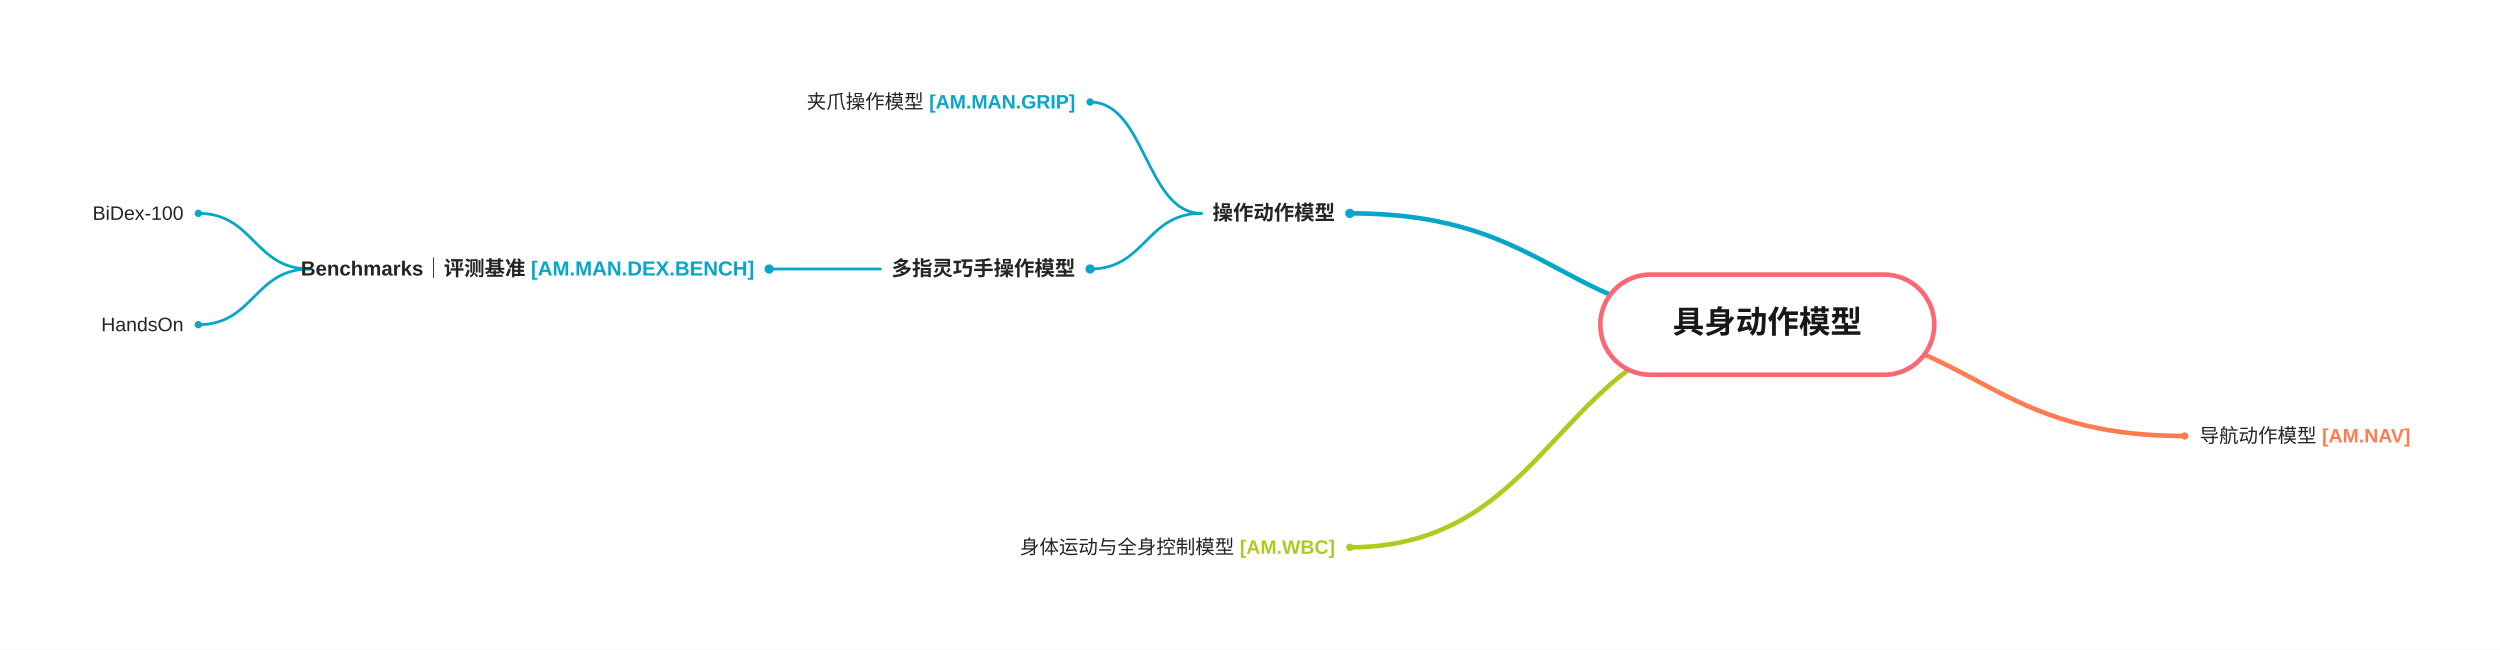
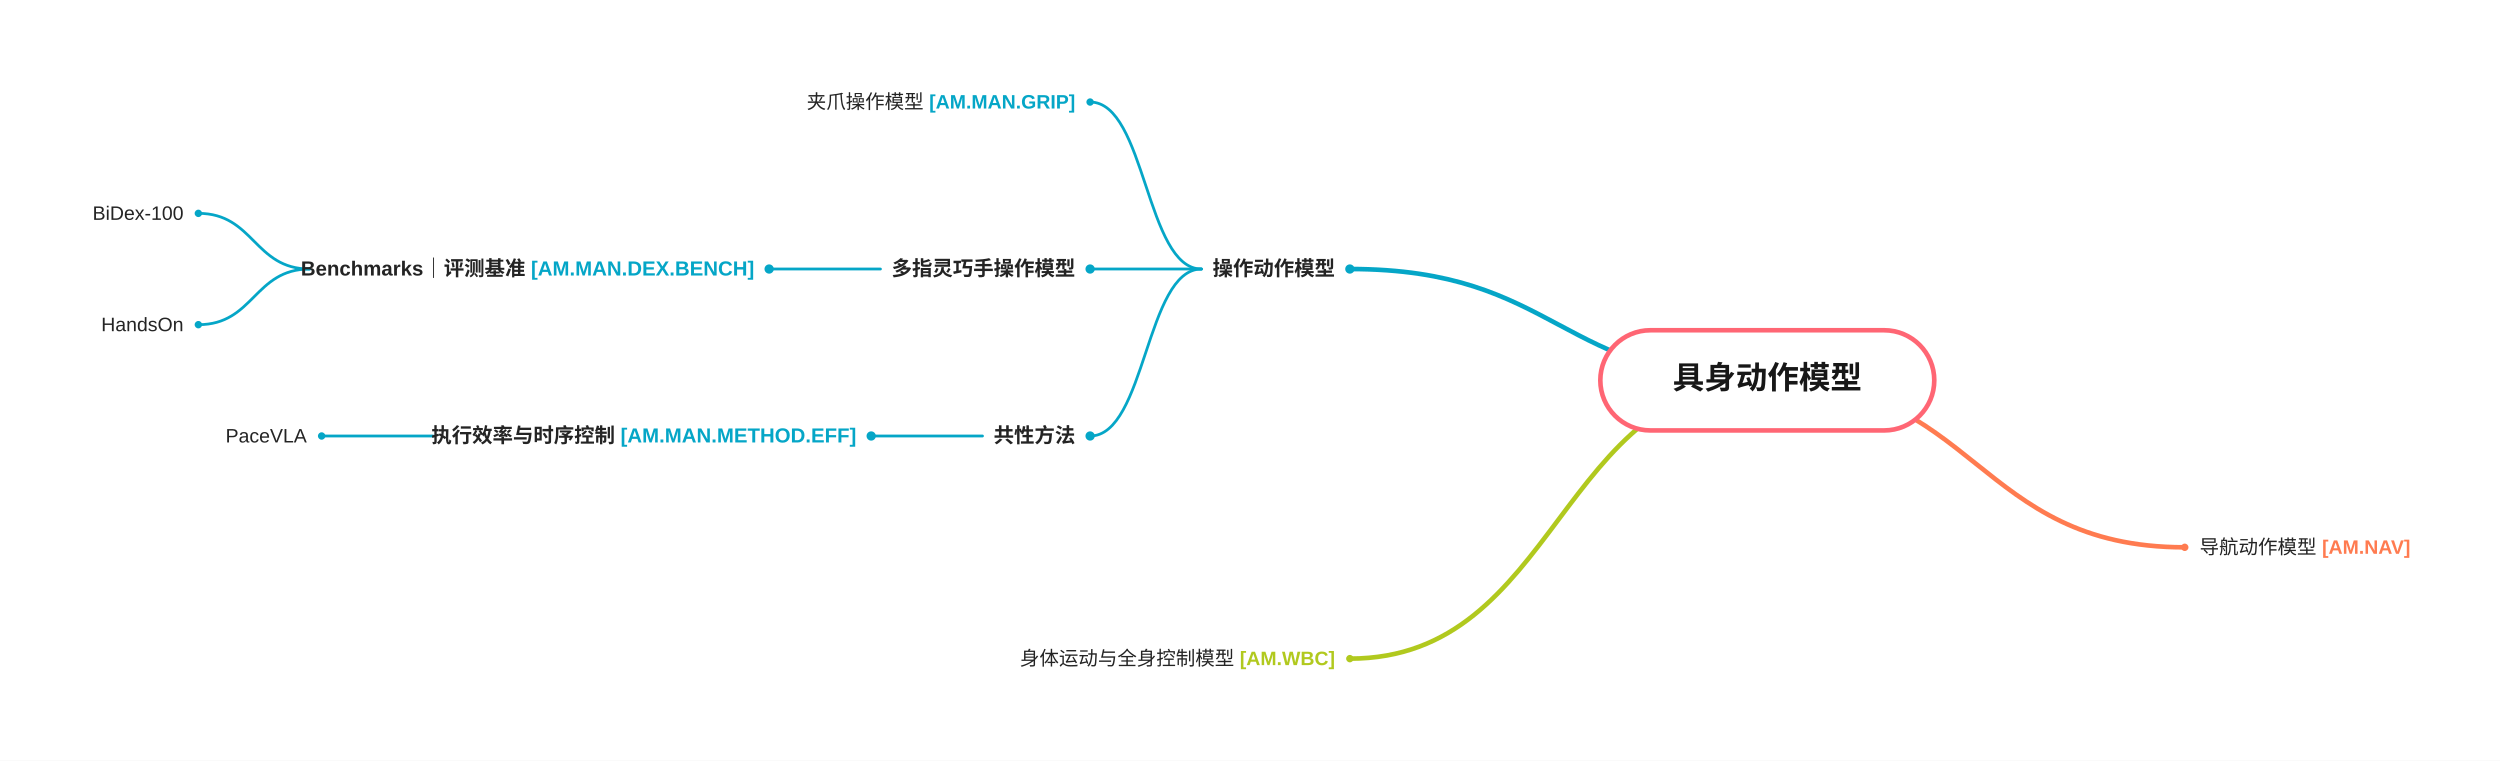
- <svg xmlns="http://www.w3.org/2000/svg" viewBox="-105.12 0 2694.96 700" role="img" aria-labelledby="title desc">
-   <rect x="-105.12" width="2694.96" height="700" fill="#ffffff" />
+ <svg xmlns="http://www.w3.org/2000/svg" viewBox="-105.12 0 2694.96 820" role="img" aria-labelledby="title desc">
+   <rect x="-105.12" width="2694.96" height="820" fill="#ffffff" />
  <g fill="none" stroke-linecap="round" stroke-linejoin="round">
-     <path d="M 1800 350.0 C 1575.0 350.0, 1575.0 230.0, 1350 230.0" stroke="#05a6c7" stroke-width="5" />
-     <path d="M 1190 230.0 C 1130.0 230.0, 1130.0 110, 1070 110" stroke="#05a6c7" stroke-width="3" />
-     <path d="M 1190 230.0 C 1130.0 230.0, 1130.0 290.0, 1070 290.0" stroke="#05a6c7" stroke-width="3" />
+     <path d="M 1800 410.0 C 1575.0 410.0, 1575.0 290.0, 1350 290.0" stroke="#05a6c7" stroke-width="5" />
+     <path d="M 1190 290.0 C 1130.0 290.0, 1130.0 110, 1070 110" stroke="#05a6c7" stroke-width="3" />
+     <path d="M 1190 290.0 C 1130.0 290.0, 1130.0 290.0, 1070 290.0" stroke="#05a6c7" stroke-width="3" />
    <path d="M 844 290.0 C 784.0 290.0, 784.0 290.0, 724 290.0" stroke="#05a6c7" stroke-width="3" />
    <path d="M 228.72 290.0 C 168.72 290.0, 168.72 230, 108.72 230" stroke="#05a6c7" stroke-width="3" />
    <path d="M 228.72 290.0 C 168.72 290.0, 168.72 350, 108.72 350" stroke="#05a6c7" stroke-width="3" />
-     <path d="M 1800 350.0 C 2025.0 350.0, 2025.0 470, 2250 470" stroke="#ff7b50" stroke-width="5" />
-     <path d="M 1800 350.0 C 1575.0 350.0, 1575.0 590, 1350 590" stroke="#b1c91e" stroke-width="5" />
+     <path d="M 1190 290.0 C 1130.0 290.0, 1130.0 470.0, 1070 470.0" stroke="#05a6c7" stroke-width="3" />
+     <path d="M 954 470.0 C 894.0 470.0, 894.0 470.0, 834 470.0" stroke="#05a6c7" stroke-width="3" />
+     <path d="M 361.6 470.0 C 301.6 470.0, 301.6 470, 241.6 470" stroke="#05a6c7" stroke-width="3" />
+     <path d="M 1800 410.0 C 2025.0 410.0, 2025.0 590, 2250 590" stroke="#ff7b50" stroke-width="5" />
+     <path d="M 1800 410.0 C 1575.0 410.0, 1575.0 710, 1350 710" stroke="#b1c91e" stroke-width="5" />
  </g>
-   <circle cx="1350" cy="230.0" r="5" fill="#05a6c7" />
-   <text x="1334" y="237.0" text-anchor="end" font-family="Arial, Noto Sans CJK SC, sans-serif" font-size="22" font-weight="650" fill="#242424">操作动作模型</text>
+   <circle cx="1350" cy="290.0" r="5" fill="#05a6c7" />
+   <text x="1334" y="297.0" text-anchor="end" font-family="Arial, Noto Sans CJK SC, sans-serif" font-size="22" font-weight="650" fill="#242424">操作动作模型</text>
  <circle cx="1070" cy="110" r="4" fill="#05a6c7" />
  <text x="1054" y="117" text-anchor="end" font-family="Arial, Noto Sans CJK SC, sans-serif" font-size="21" font-weight="500" fill="#242424">夹爪操作模型<tspan dx="6" fill="#05a6c7" font-weight="650">[AM.MAN.GRIP]</tspan>
  </text>
  <circle cx="1070" cy="290.0" r="5" fill="#05a6c7" />
  <text x="1054" y="297.0" text-anchor="end" font-family="Arial, Noto Sans CJK SC, sans-serif" font-size="22" font-weight="650" fill="#242424">多指灵巧手操作模型</text>
  <circle cx="724" cy="290.0" r="5" fill="#05a6c7" />
  <text x="708" y="297.0" text-anchor="end" font-family="Arial, Noto Sans CJK SC, sans-serif" font-size="22" font-weight="650" fill="#242424">Benchmarks｜评测基准<tspan dx="6" fill="#05a6c7" font-weight="650">[AM.MAN.DEX.BENCH]</tspan>
  </text>
  <circle cx="108.72" cy="230" r="4" fill="#05a6c7" />
  <text x="92.72" y="237" text-anchor="end" font-family="Arial, Noto Sans CJK SC, sans-serif" font-size="21" font-weight="500" fill="#242424">BiDex-100</text>
  <circle cx="108.72" cy="350" r="4" fill="#05a6c7" />
  <text x="92.72" y="357" text-anchor="end" font-family="Arial, Noto Sans CJK SC, sans-serif" font-size="21" font-weight="500" fill="#242424">HandsOn</text>
-   <circle cx="2250" cy="470" r="4" fill="#ff7b50" />
-   <text x="2266" y="477" text-anchor="start" font-family="Arial, Noto Sans CJK SC, sans-serif" font-size="21" font-weight="500" fill="#242424">导航动作模型<tspan dx="6" fill="#ff7b50" font-weight="650">[AM.NAV]</tspan>
+   <circle cx="1070" cy="470.0" r="5" fill="#05a6c7" />
+   <text x="1054" y="477.0" text-anchor="end" font-family="Arial, Noto Sans CJK SC, sans-serif" font-size="22" font-weight="650" fill="#242424">共性方法</text>
+   <circle cx="834" cy="470.0" r="5" fill="#05a6c7" />
+   <text x="818" y="477.0" text-anchor="end" font-family="Arial, Noto Sans CJK SC, sans-serif" font-size="22" font-weight="650" fill="#242424">执行效率与时序控制<tspan dx="6" fill="#05a6c7" font-weight="650">[AM.MAN.METHOD.EFF]</tspan>
  </text>
-   <circle cx="1350" cy="590" r="4" fill="#b1c91e" />
-   <text x="1334" y="597" text-anchor="end" font-family="Arial, Noto Sans CJK SC, sans-serif" font-size="21" font-weight="500" fill="#242424">身体运动与全身控制模型<tspan dx="6" fill="#b1c91e" font-weight="650">[AM.WBC]</tspan>
+   <circle cx="241.6" cy="470" r="4" fill="#05a6c7" />
+   <text x="225.6" y="477" text-anchor="end" font-family="Arial, Noto Sans CJK SC, sans-serif" font-size="21" font-weight="500" fill="#242424">PaceVLA</text>
+   <circle cx="2250" cy="590" r="4" fill="#ff7b50" />
+   <text x="2266" y="597" text-anchor="start" font-family="Arial, Noto Sans CJK SC, sans-serif" font-size="21" font-weight="500" fill="#242424">导航动作模型<tspan dx="6" fill="#ff7b50" font-weight="650">[AM.NAV]</tspan>
  </text>
-   <rect x="1620.0" y="296.0" width="360" height="108" rx="54" fill="#ffffff" stroke="#ff6674" stroke-width="5" />
-   <text x="1800" y="359.0" text-anchor="middle" font-family="Arial, Noto Sans CJK SC, sans-serif" font-size="34" font-weight="700" fill="#171717">具身动作模型</text>
+   <circle cx="1350" cy="710" r="4" fill="#b1c91e" />
+   <text x="1334" y="717" text-anchor="end" font-family="Arial, Noto Sans CJK SC, sans-serif" font-size="21" font-weight="500" fill="#242424">身体运动与全身控制模型<tspan dx="6" fill="#b1c91e" font-weight="650">[AM.WBC]</tspan>
+   </text>
+   <rect x="1620.0" y="356.0" width="360" height="108" rx="54" fill="#ffffff" stroke="#ff6674" stroke-width="5" />
+   <text x="1800" y="419.0" text-anchor="middle" font-family="Arial, Noto Sans CJK SC, sans-serif" font-size="34" font-weight="700" fill="#171717">具身动作模型</text>
</svg>
